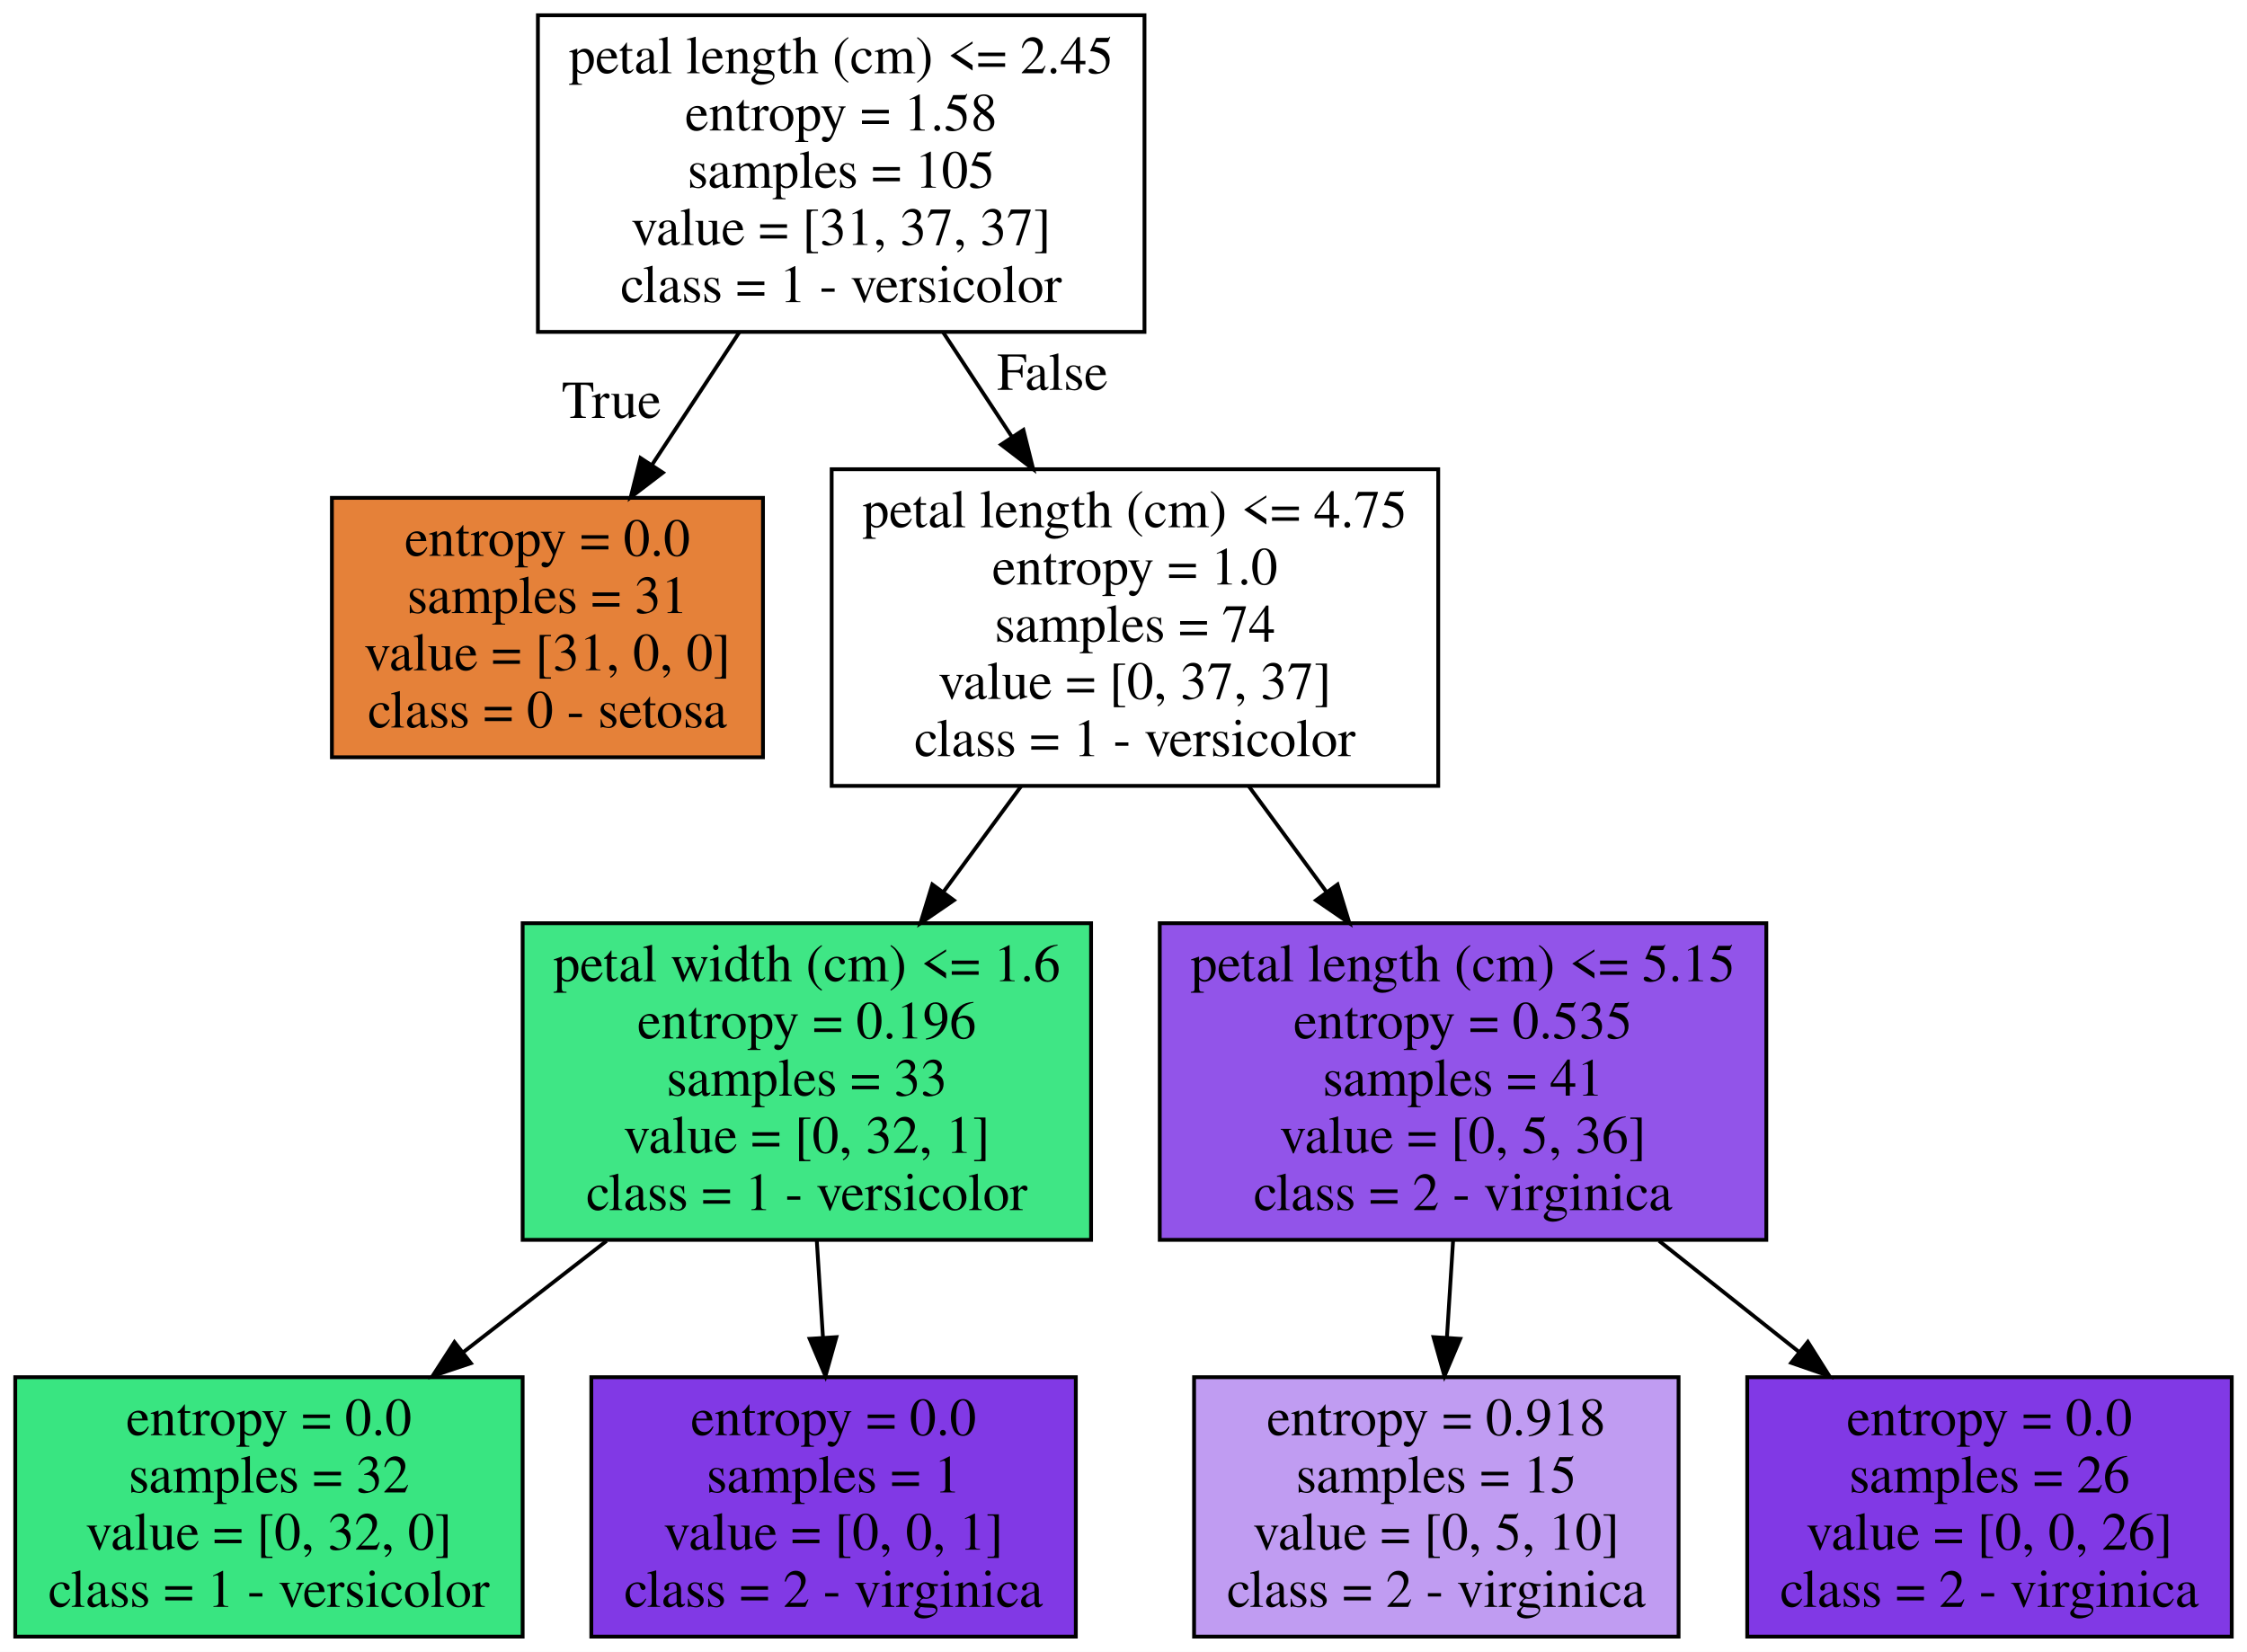
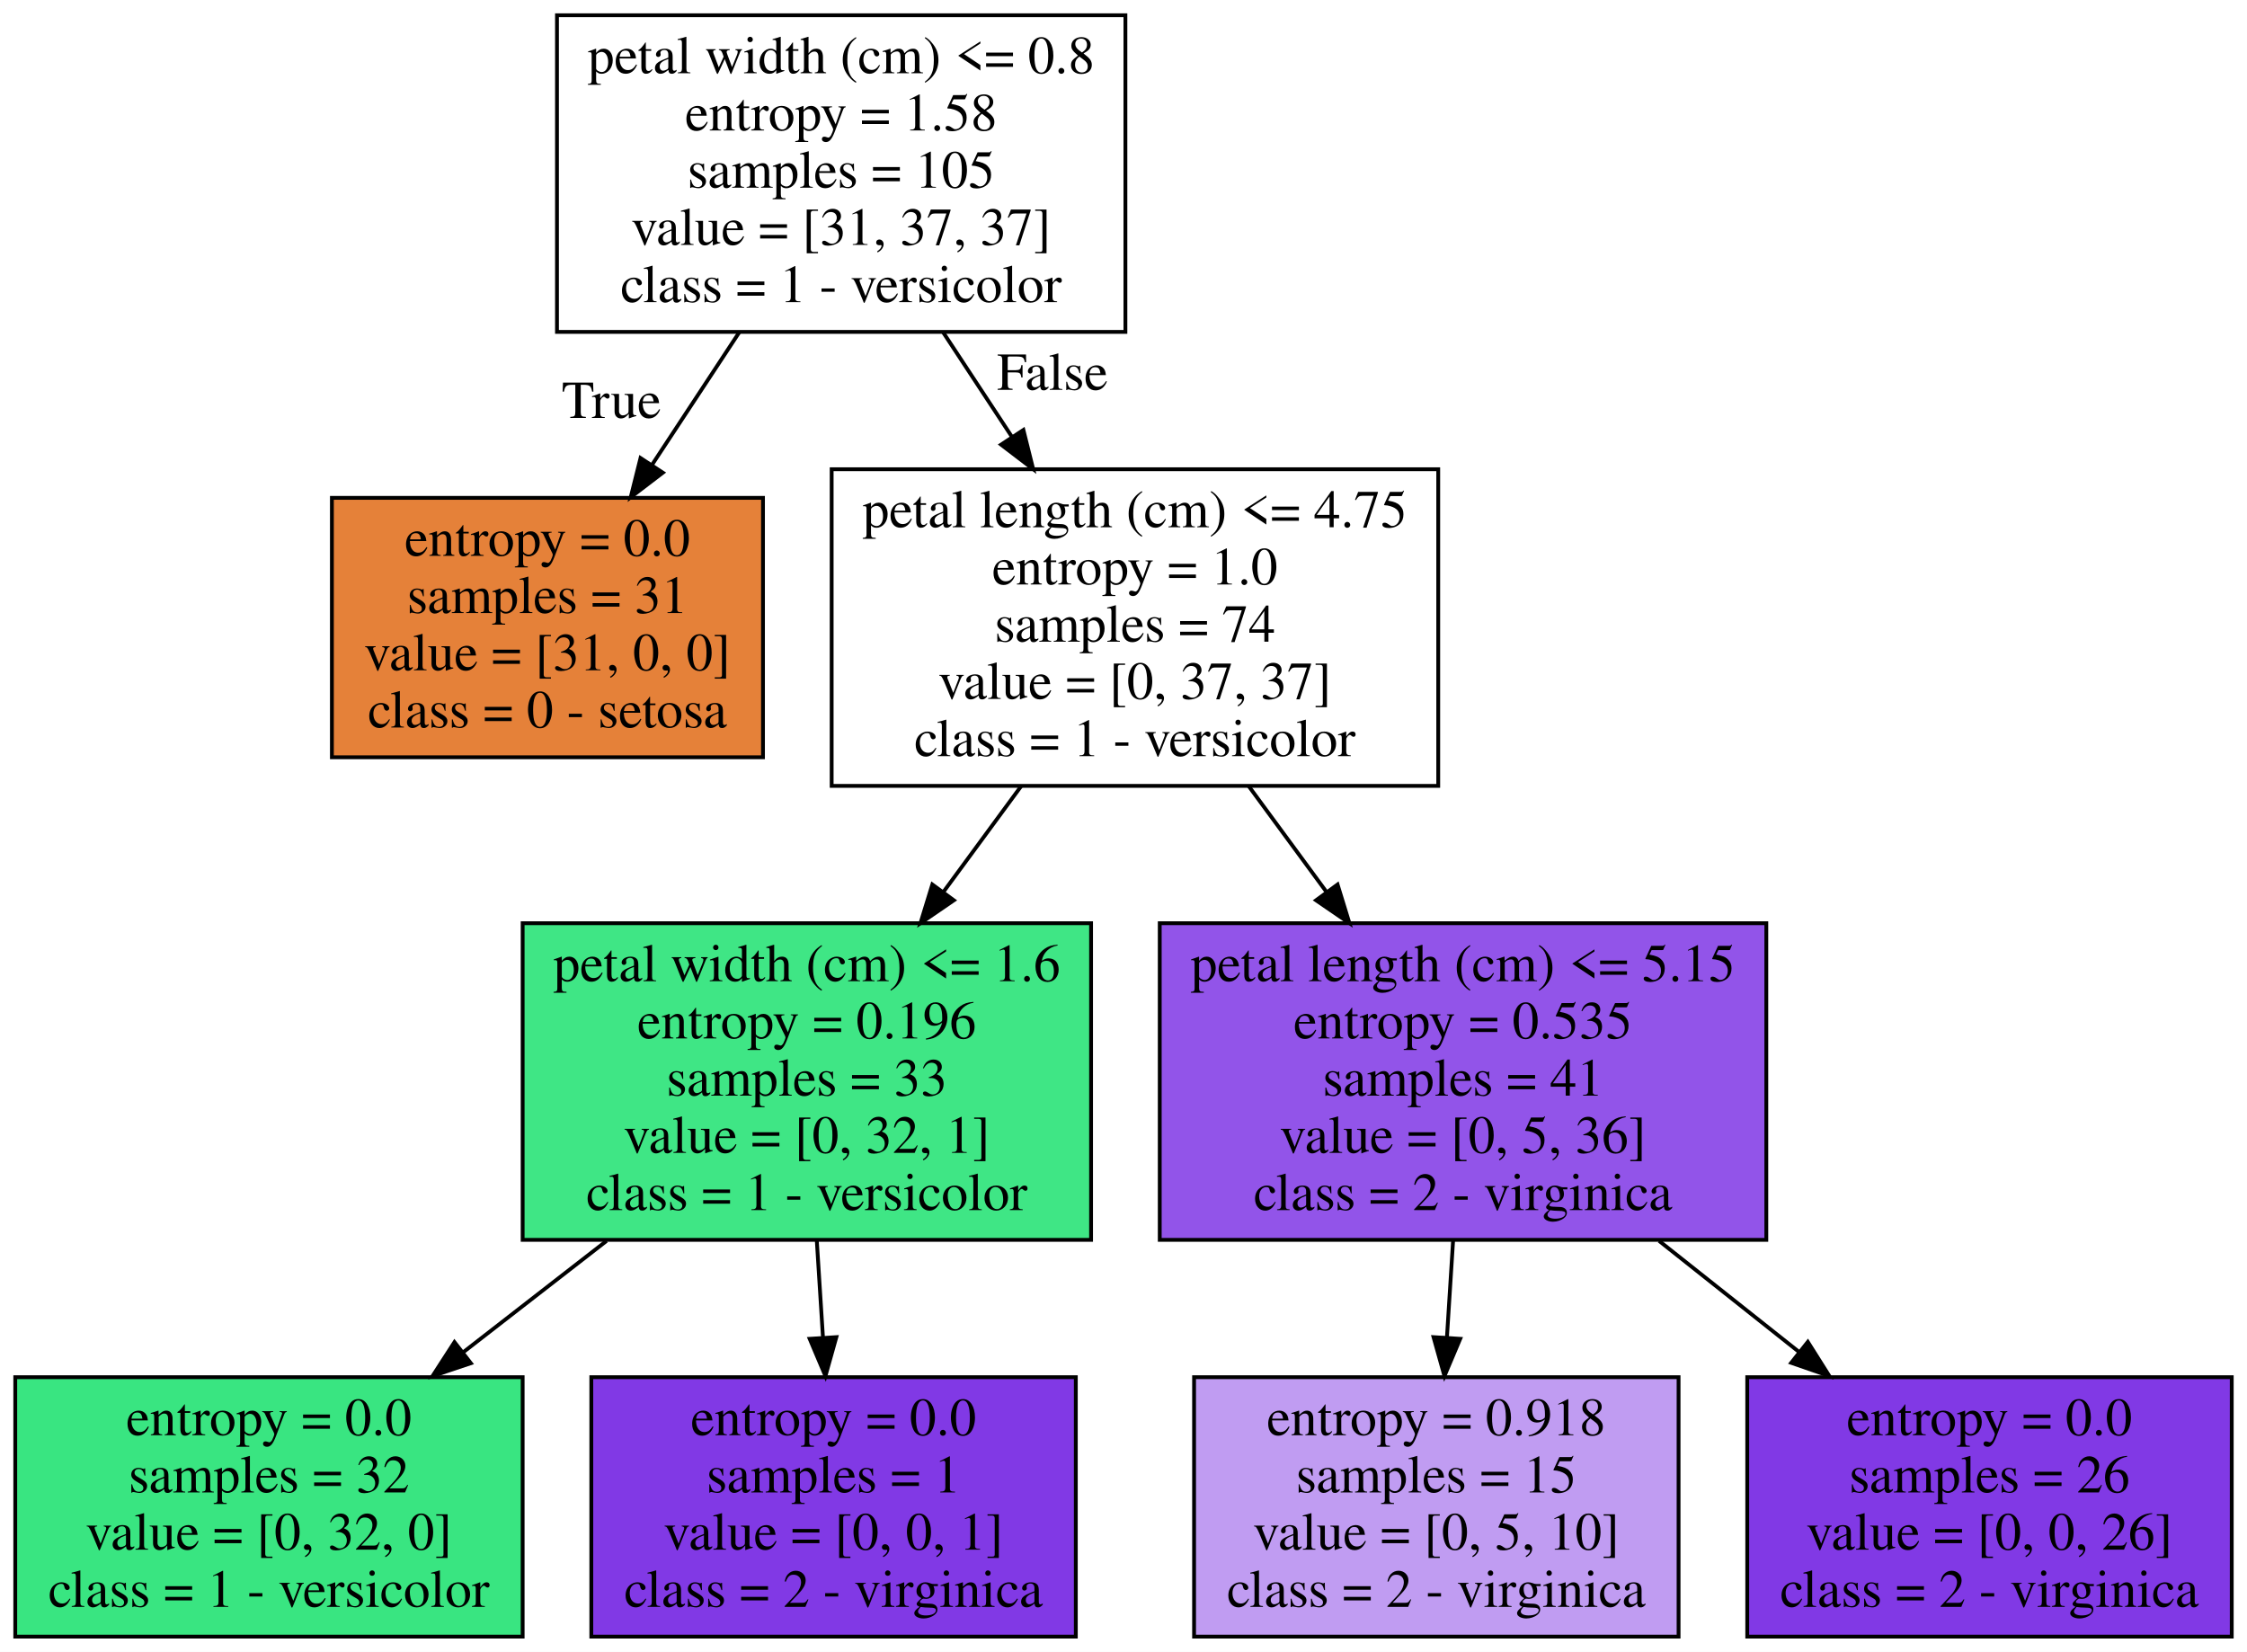
<svg xmlns="http://www.w3.org/2000/svg" width="589pt" height="433pt" viewBox="0.00 0.00 589.00 433.00">
  <g id="graph0" class="graph" transform="scale(1 1) rotate(0) translate(4 429)">
    <polygon fill="white" stroke="transparent" points="-4,4 -4,-429 585,-429 585,4 -4,4" />
    <g id="node1" class="node">
-       <polygon fill="#ffffff" stroke="black" points="296,-425 137,-425 137,-342 296,-342 296,-425" />
-       <text text-anchor="middle" x="216.5" y="-409.8" font-family="Times,serif" font-size="14.00">petal length (cm) &lt;= 2.45</text>
+       <polygon fill="#ffffff" stroke="black" points="291,-425 142,-425 142,-342 291,-342 291,-425" />
+       <text text-anchor="middle" x="216.5" y="-409.8" font-family="Times,serif" font-size="14.00">petal width (cm) &lt;= 0.8</text>
      <text text-anchor="middle" x="216.5" y="-394.8" font-family="Times,serif" font-size="14.00">entropy = 1.58</text>
      <text text-anchor="middle" x="216.5" y="-379.8" font-family="Times,serif" font-size="14.00">samples = 105</text>
      <text text-anchor="middle" x="216.5" y="-364.8" font-family="Times,serif" font-size="14.00">value = [31, 37, 37]</text>
      <text text-anchor="middle" x="216.5" y="-349.8" font-family="Times,serif" font-size="14.00">class = 1 - versicolor</text>
    </g>
    <g id="node2" class="node">
      <polygon fill="#e58139" stroke="black" points="196,-298.5 83,-298.5 83,-230.5 196,-230.5 196,-298.5" />
      <text text-anchor="middle" x="139.5" y="-283.3" font-family="Times,serif" font-size="14.00">entropy = 0.0</text>
      <text text-anchor="middle" x="139.5" y="-268.3" font-family="Times,serif" font-size="14.00">samples = 31</text>
      <text text-anchor="middle" x="139.5" y="-253.3" font-family="Times,serif" font-size="14.00">value = [31, 0, 0]</text>
      <text text-anchor="middle" x="139.5" y="-238.3" font-family="Times,serif" font-size="14.00">class = 0 - setosa</text>
    </g>
    <g id="edge1" class="edge">
      <path fill="none" stroke="black" d="M189.79,-341.91C182.38,-330.65 174.33,-318.42 166.88,-307.11" />
      <polygon fill="black" stroke="black" points="169.75,-305.1 161.33,-298.67 163.9,-308.94 169.75,-305.1" />
      <text text-anchor="middle" x="156.28" y="-319.45" font-family="Times,serif" font-size="14.00">True</text>
    </g>
    <g id="node3" class="node">
      <polygon fill="#ffffff" stroke="black" points="373,-306 214,-306 214,-223 373,-223 373,-306" />
      <text text-anchor="middle" x="293.5" y="-290.8" font-family="Times,serif" font-size="14.00">petal length (cm) &lt;= 4.75</text>
      <text text-anchor="middle" x="293.5" y="-275.8" font-family="Times,serif" font-size="14.00">entropy = 1.0</text>
      <text text-anchor="middle" x="293.5" y="-260.8" font-family="Times,serif" font-size="14.00">samples = 74</text>
      <text text-anchor="middle" x="293.5" y="-245.8" font-family="Times,serif" font-size="14.00">value = [0, 37, 37]</text>
      <text text-anchor="middle" x="293.5" y="-230.8" font-family="Times,serif" font-size="14.00">class = 1 - versicolor</text>
    </g>
    <g id="edge2" class="edge">
      <path fill="none" stroke="black" d="M243.21,-341.91C249.01,-333.1 255.2,-323.7 261.18,-314.61" />
      <polygon fill="black" stroke="black" points="264.26,-316.3 266.83,-306.02 258.41,-312.45 264.26,-316.3" />
      <text text-anchor="middle" x="271.88" y="-326.81" font-family="Times,serif" font-size="14.00">False</text>
    </g>
    <g id="node4" class="node">
      <polygon fill="#3fe685" stroke="black" points="282,-187 133,-187 133,-104 282,-104 282,-187" />
      <text text-anchor="middle" x="207.5" y="-171.8" font-family="Times,serif" font-size="14.00">petal width (cm) &lt;= 1.6</text>
      <text text-anchor="middle" x="207.5" y="-156.8" font-family="Times,serif" font-size="14.00">entropy = 0.196</text>
      <text text-anchor="middle" x="207.5" y="-141.8" font-family="Times,serif" font-size="14.00">samples = 33</text>
      <text text-anchor="middle" x="207.5" y="-126.8" font-family="Times,serif" font-size="14.00">value = [0, 32, 1]</text>
      <text text-anchor="middle" x="207.5" y="-111.8" font-family="Times,serif" font-size="14.00">class = 1 - versicolor</text>
    </g>
    <g id="edge3" class="edge">
      <path fill="none" stroke="black" d="M263.66,-222.91C257.13,-214.01 250.14,-204.51 243.39,-195.33" />
      <polygon fill="black" stroke="black" points="246.03,-193.01 237.28,-187.02 240.39,-197.15 246.03,-193.01" />
    </g>
    <g id="node7" class="node">
      <polygon fill="#9254e9" stroke="black" points="459,-187 300,-187 300,-104 459,-104 459,-187" />
      <text text-anchor="middle" x="379.5" y="-171.8" font-family="Times,serif" font-size="14.00">petal length (cm) &lt;= 5.15</text>
      <text text-anchor="middle" x="379.5" y="-156.8" font-family="Times,serif" font-size="14.00">entropy = 0.535</text>
      <text text-anchor="middle" x="379.5" y="-141.8" font-family="Times,serif" font-size="14.00">samples = 41</text>
      <text text-anchor="middle" x="379.5" y="-126.8" font-family="Times,serif" font-size="14.00">value = [0, 5, 36]</text>
      <text text-anchor="middle" x="379.5" y="-111.8" font-family="Times,serif" font-size="14.00">class = 2 - virginica</text>
    </g>
    <g id="edge6" class="edge">
      <path fill="none" stroke="black" d="M323.34,-222.91C329.87,-214.01 336.86,-204.51 343.61,-195.33" />
      <polygon fill="black" stroke="black" points="346.61,-197.15 349.72,-187.02 340.97,-193.01 346.61,-197.15" />
    </g>
    <g id="node5" class="node">
      <polygon fill="#39e581" stroke="black" points="133,-68 0,-68 0,0 133,0 133,-68" />
      <text text-anchor="middle" x="66.5" y="-52.8" font-family="Times,serif" font-size="14.00">entropy = 0.0</text>
      <text text-anchor="middle" x="66.5" y="-37.8" font-family="Times,serif" font-size="14.00">samples = 32</text>
      <text text-anchor="middle" x="66.5" y="-22.8" font-family="Times,serif" font-size="14.00">value = [0, 32, 0]</text>
      <text text-anchor="middle" x="66.5" y="-7.8" font-family="Times,serif" font-size="14.00">class = 1 - versicolor</text>
    </g>
    <g id="edge4" class="edge">
      <path fill="none" stroke="black" d="M155,-103.73C142.66,-94.15 129.55,-83.96 117.29,-74.44" />
      <polygon fill="black" stroke="black" points="119.42,-71.67 109.38,-68.3 115.13,-77.2 119.42,-71.67" />
    </g>
    <g id="node6" class="node">
      <polygon fill="#8139e5" stroke="black" points="278,-68 151,-68 151,0 278,0 278,-68" />
      <text text-anchor="middle" x="214.5" y="-52.8" font-family="Times,serif" font-size="14.00">entropy = 0.0</text>
      <text text-anchor="middle" x="214.5" y="-37.8" font-family="Times,serif" font-size="14.00">samples = 1</text>
      <text text-anchor="middle" x="214.5" y="-22.8" font-family="Times,serif" font-size="14.00">value = [0, 0, 1]</text>
      <text text-anchor="middle" x="214.5" y="-7.8" font-family="Times,serif" font-size="14.00">class = 2 - virginica</text>
    </g>
    <g id="edge5" class="edge">
      <path fill="none" stroke="black" d="M210.11,-103.73C210.64,-95.43 211.2,-86.67 211.73,-78.28" />
      <polygon fill="black" stroke="black" points="215.23,-78.5 212.37,-68.3 208.24,-78.06 215.23,-78.5" />
    </g>
    <g id="node8" class="node">
      <polygon fill="#c09cf2" stroke="black" points="436,-68 309,-68 309,0 436,0 436,-68" />
      <text text-anchor="middle" x="372.5" y="-52.8" font-family="Times,serif" font-size="14.00">entropy = 0.918</text>
      <text text-anchor="middle" x="372.5" y="-37.8" font-family="Times,serif" font-size="14.00">samples = 15</text>
      <text text-anchor="middle" x="372.5" y="-22.8" font-family="Times,serif" font-size="14.00">value = [0, 5, 10]</text>
      <text text-anchor="middle" x="372.5" y="-7.8" font-family="Times,serif" font-size="14.00">class = 2 - virginica</text>
    </g>
    <g id="edge7" class="edge">
      <path fill="none" stroke="black" d="M376.89,-103.73C376.36,-95.43 375.8,-86.67 375.27,-78.28" />
      <polygon fill="black" stroke="black" points="378.76,-78.06 374.63,-68.3 371.77,-78.5 378.76,-78.06" />
    </g>
    <g id="node9" class="node">
      <polygon fill="#8139e5" stroke="black" points="581,-68 454,-68 454,0 581,0 581,-68" />
      <text text-anchor="middle" x="517.5" y="-52.8" font-family="Times,serif" font-size="14.00">entropy = 0.0</text>
      <text text-anchor="middle" x="517.5" y="-37.8" font-family="Times,serif" font-size="14.00">samples = 26</text>
      <text text-anchor="middle" x="517.5" y="-22.8" font-family="Times,serif" font-size="14.00">value = [0, 0, 26]</text>
      <text text-anchor="middle" x="517.5" y="-7.8" font-family="Times,serif" font-size="14.00">class = 2 - virginica</text>
    </g>
    <g id="edge8" class="edge">
      <path fill="none" stroke="black" d="M430.89,-103.73C442.84,-94.24 455.55,-84.16 467.45,-74.72" />
      <polygon fill="black" stroke="black" points="469.88,-77.26 475.53,-68.3 465.52,-71.77 469.88,-77.26" />
    </g>
  </g>
</svg>
